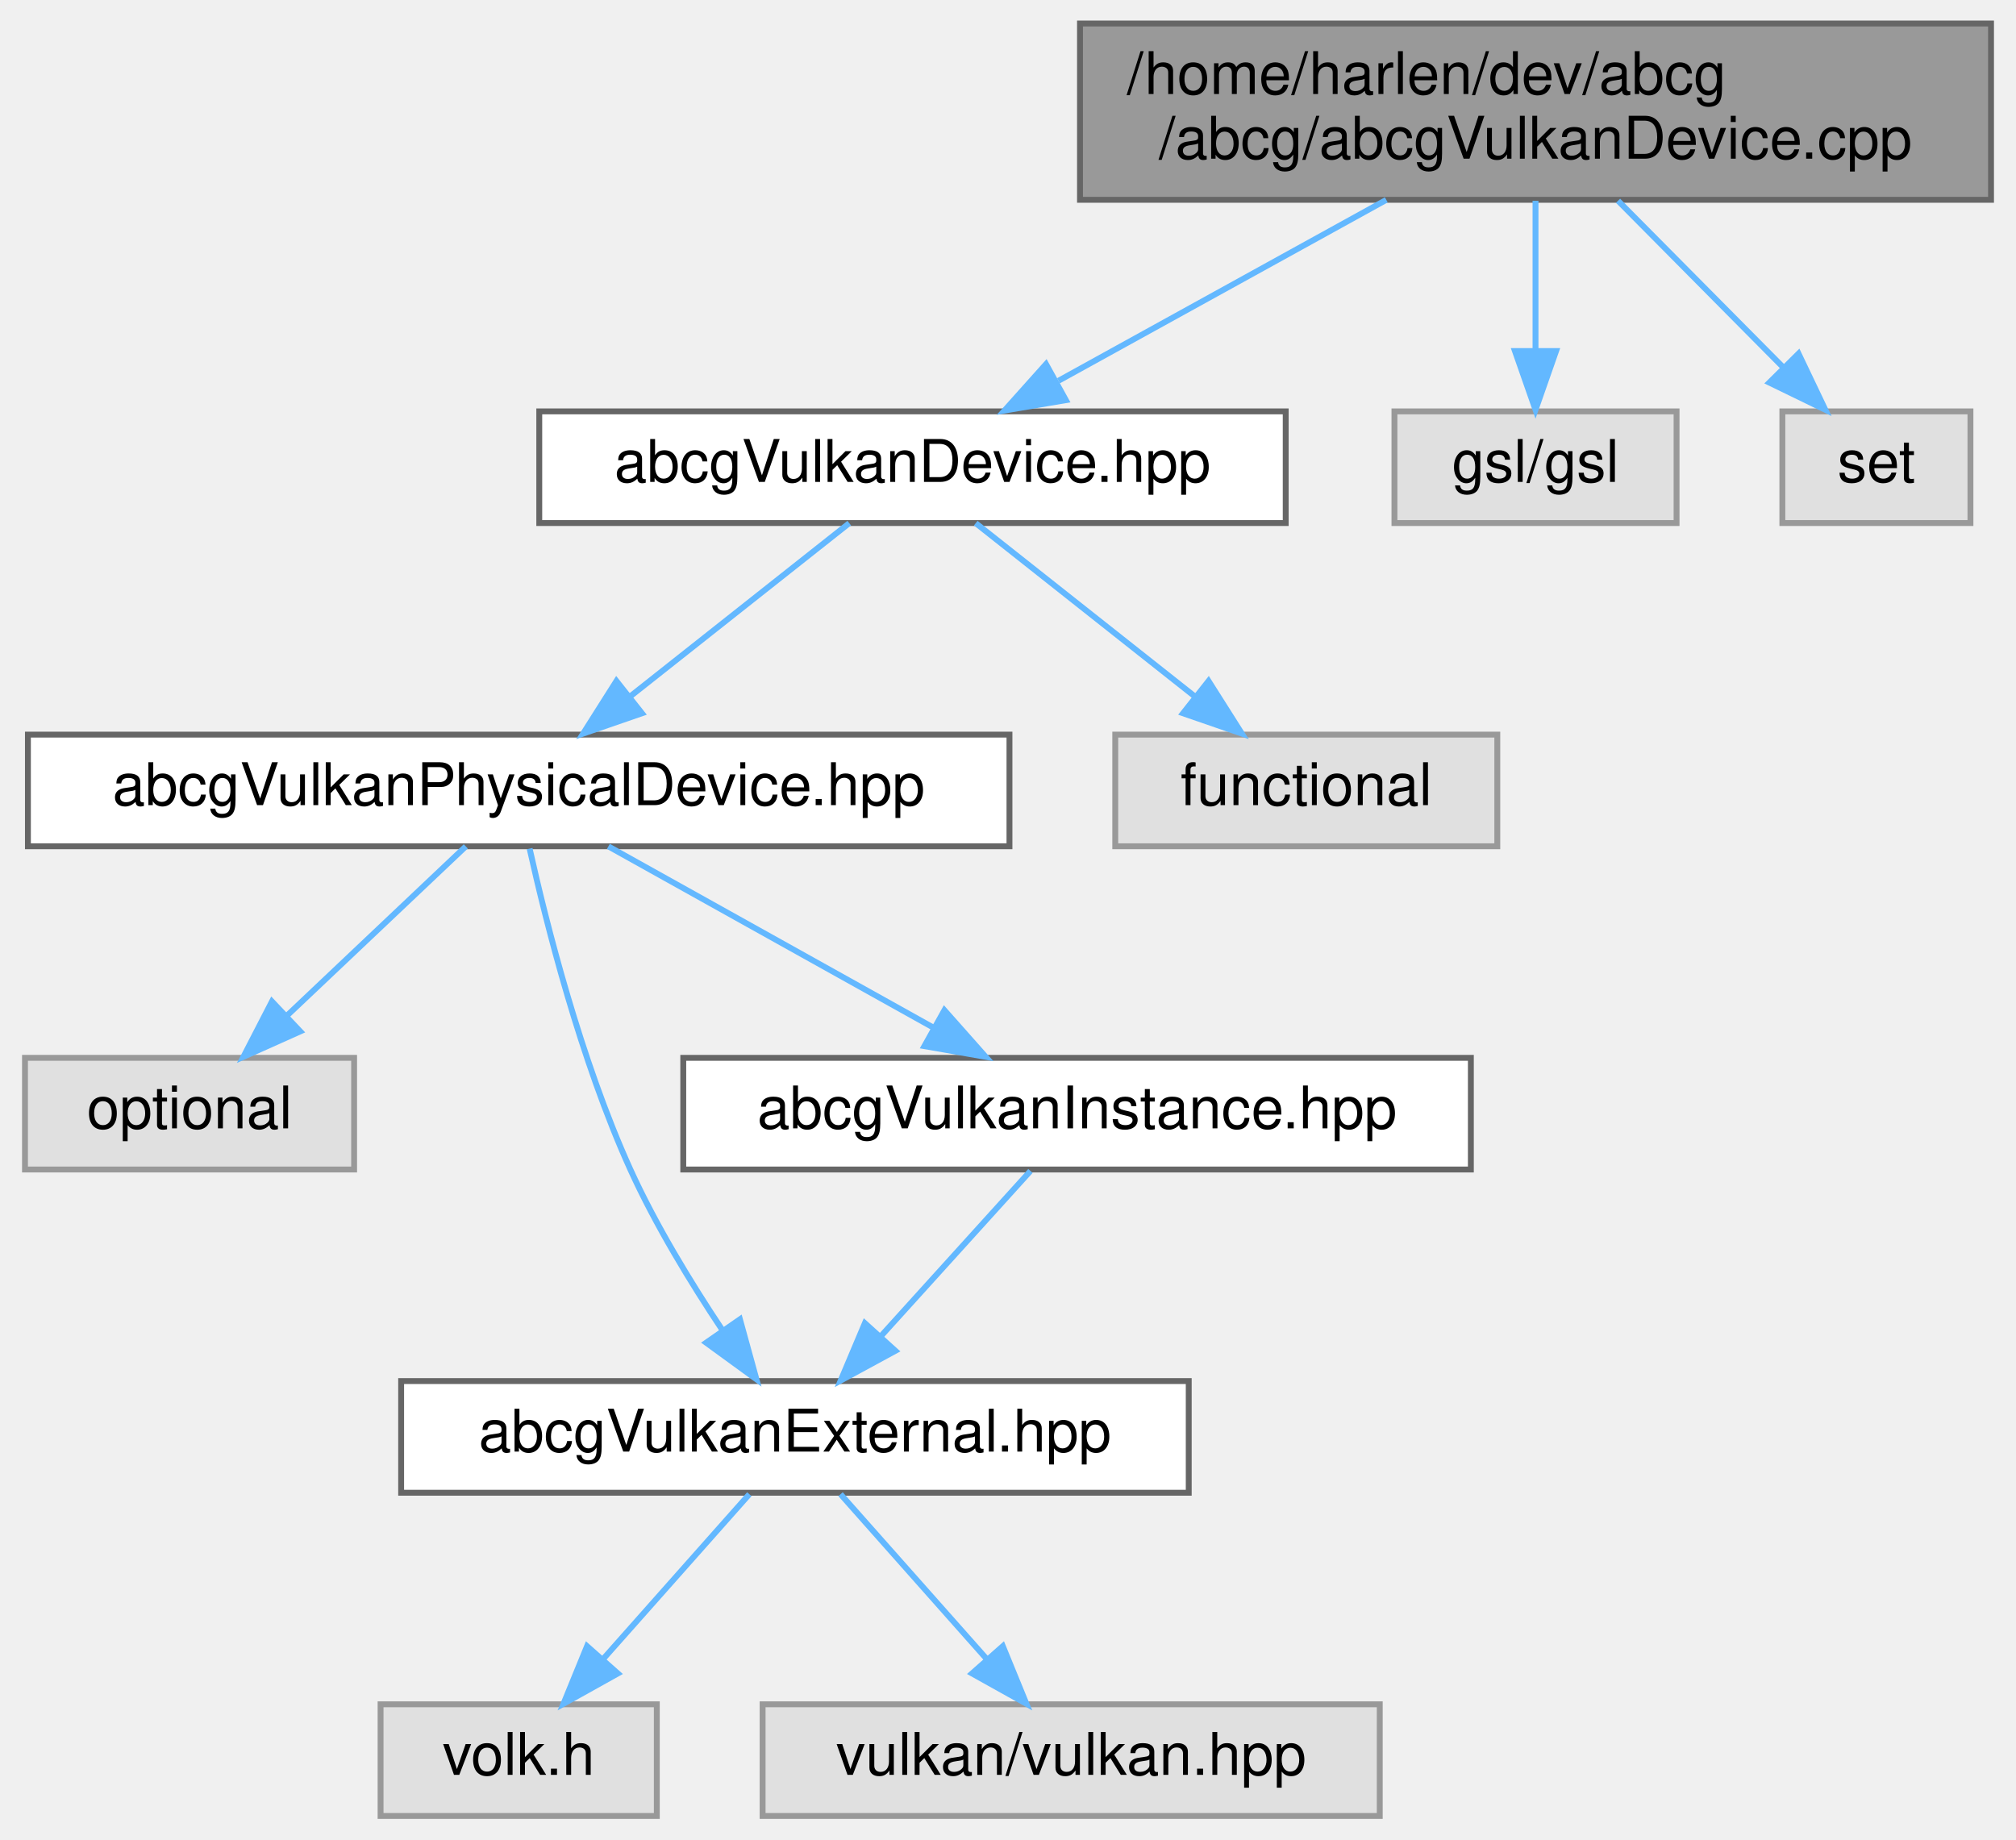
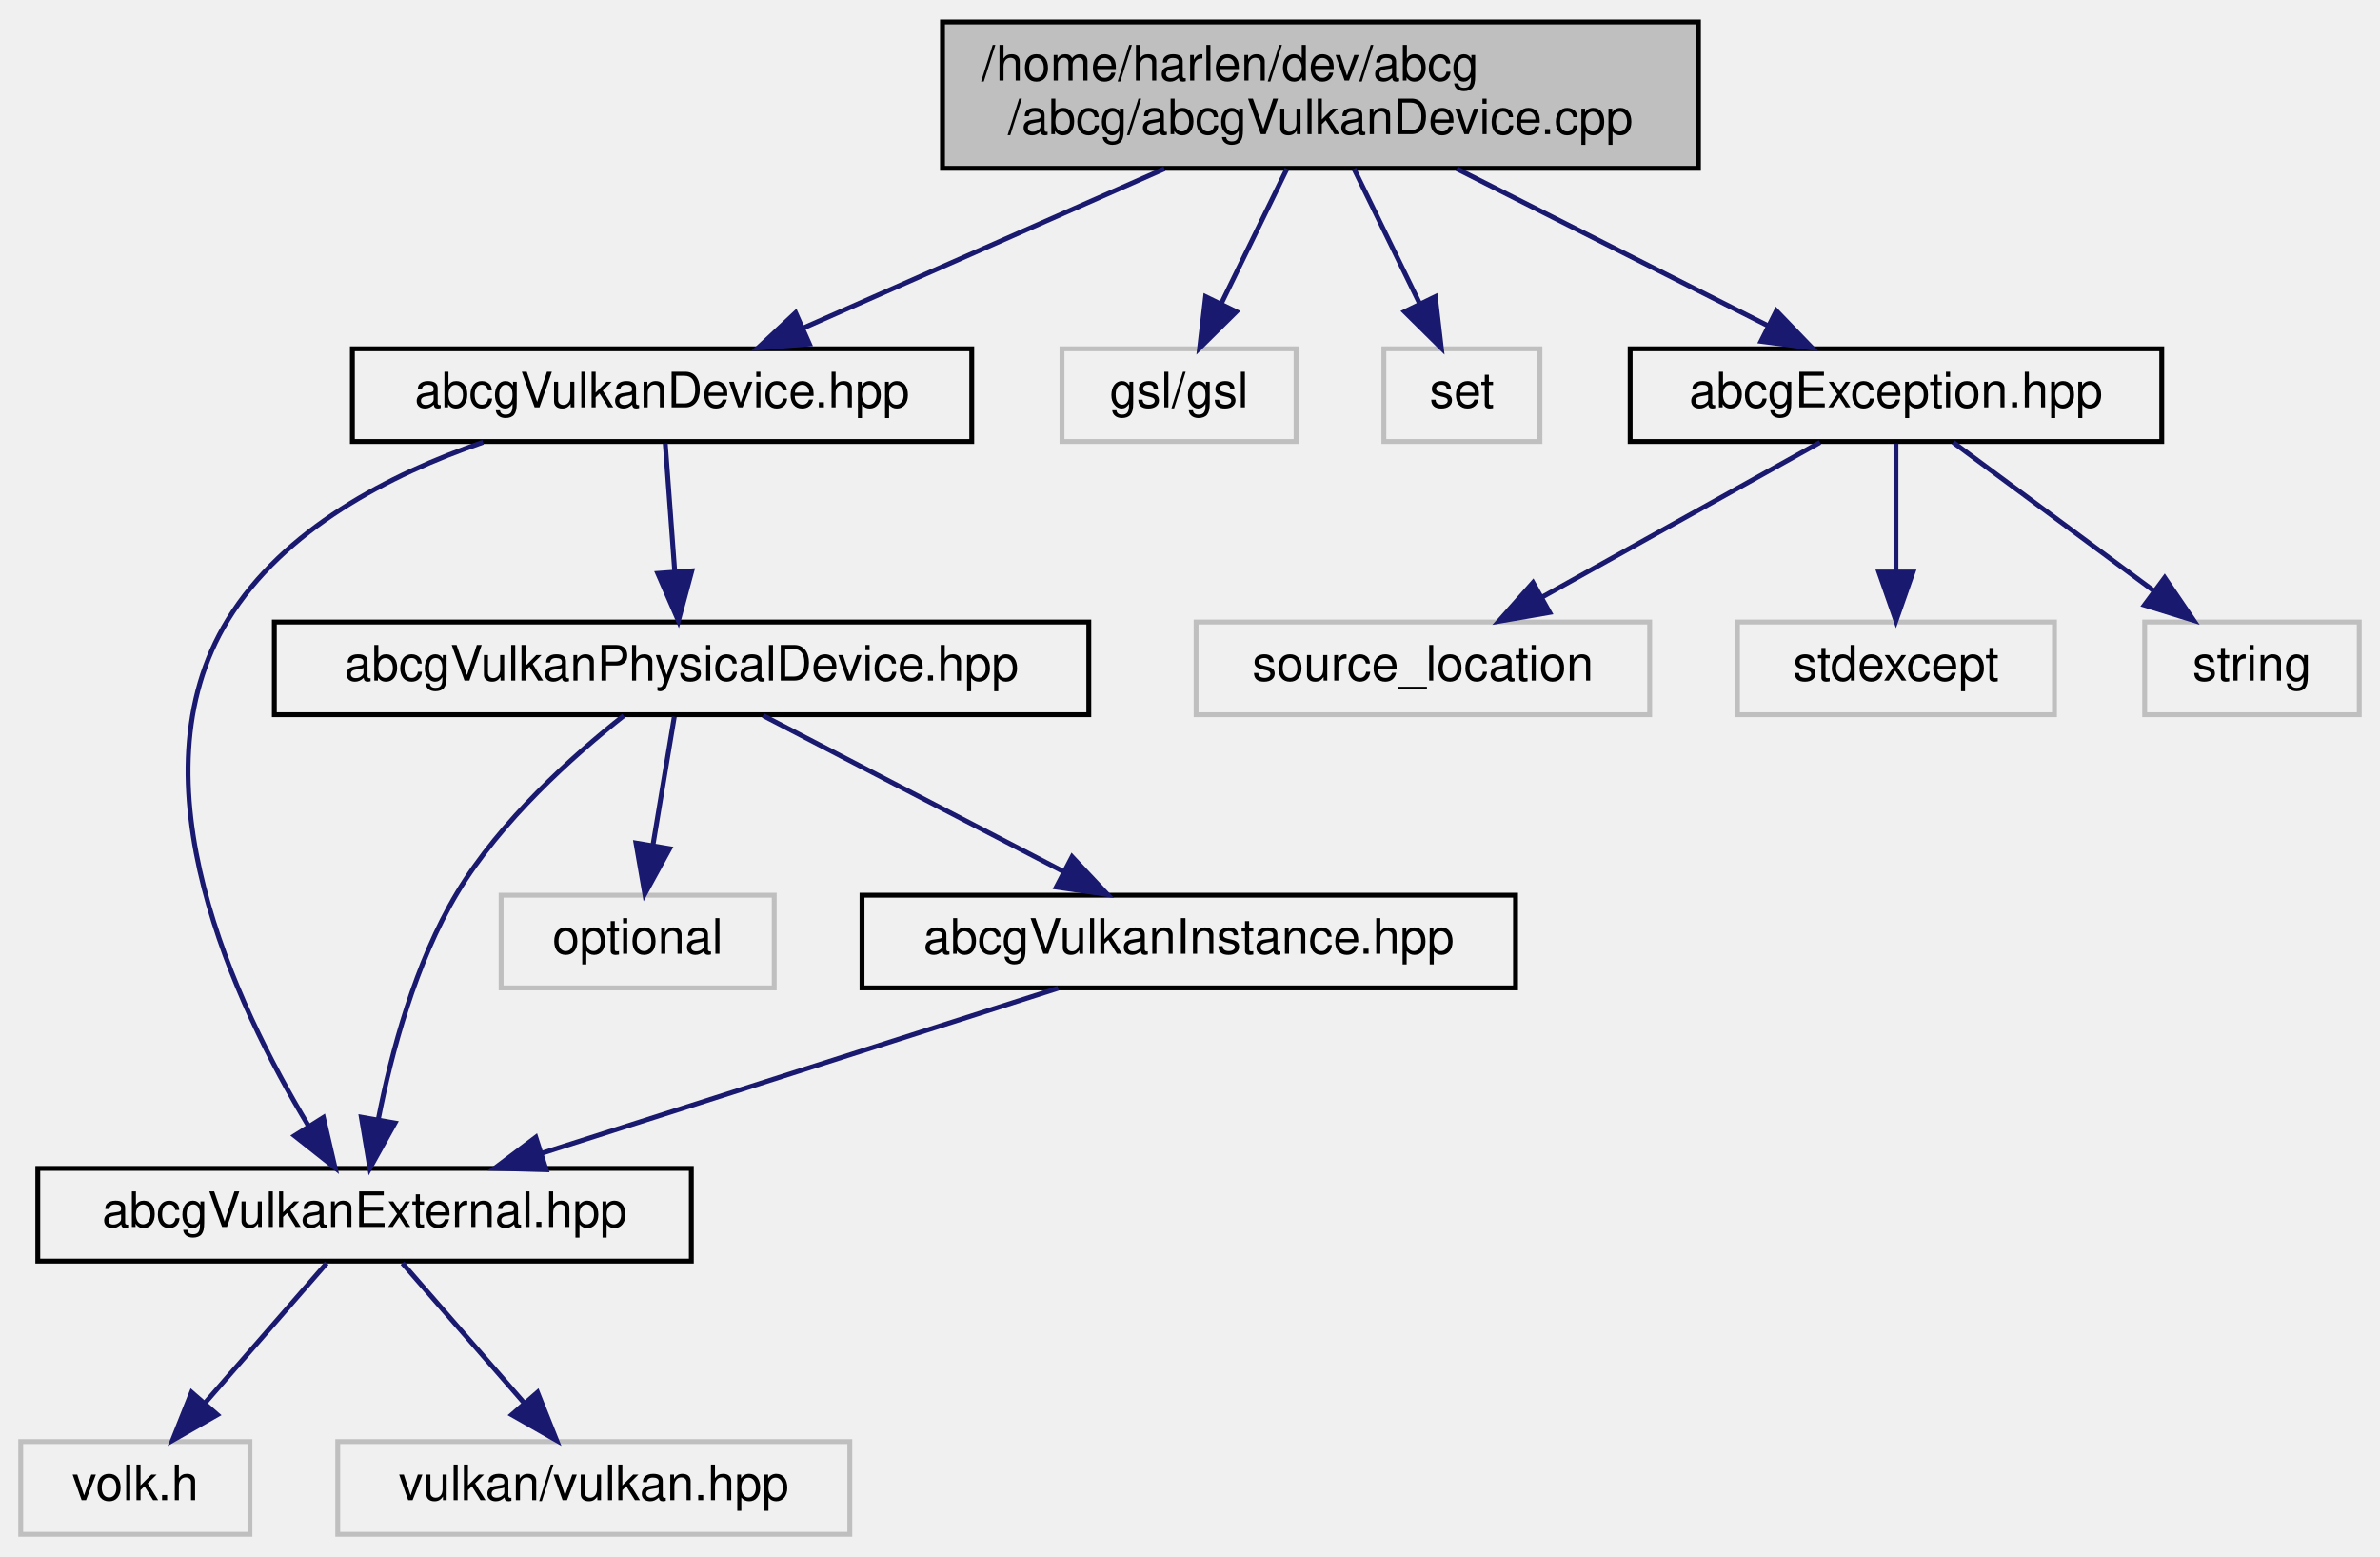
- <svg xmlns="http://www.w3.org/2000/svg" xmlns:xlink="http://www.w3.org/1999/xlink" width="343pt" height="313pt" viewBox="0.00 0.00 342.50 313.00">
-   <g id="graph0" class="graph" transform="scale(1 1) rotate(0) translate(4 309)">
-     <g id="Node000001" class="node">
-       <g id="a_Node000001">
+ <svg xmlns="http://www.w3.org/2000/svg" xmlns:xlink="http://www.w3.org/1999/xlink" width="488pt" height="319pt" viewBox="0.00 0.00 487.50 319.00">
+   <g id="graph0" class="graph" transform="scale(1 1) rotate(0) translate(4 315)">
+     <g id="node1" class="node">
+       <g id="a_node1">
        <a xlink:title="Definition of abcg::VulkanDevice.">
-           <polygon fill="#999999" stroke="#666666" points="334.5,-305 179.5,-305 179.5,-275 334.5,-275 334.5,-305" />
-           <text text-anchor="start" x="187.5" y="-293" font-family="Helvetica,sans-Serif" font-size="10.00">/home/harlen/dev/abcg</text>
-           <text text-anchor="middle" x="257" y="-282" font-family="Helvetica,sans-Serif" font-size="10.00">/abcg/abcgVulkanDevice.cpp</text>
+           <polygon fill="#bfbfbf" stroke="black" points="189,-280.5 189,-310.5 344,-310.5 344,-280.5 189,-280.5" />
+           <text text-anchor="start" x="197" y="-298.5" font-family="Helvetica,sans-Serif" font-size="10.00">/home/harlen/dev/abcg</text>
+           <text text-anchor="middle" x="266.5" y="-287.5" font-family="Helvetica,sans-Serif" font-size="10.00">/abcg/abcgVulkanDevice.cpp</text>
        </a>
      </g>
    </g>
-     <g id="Node000002" class="node">
-       <g id="a_Node000002">
+     <g id="node2" class="node">
+       <g id="a_node2">
        <a xlink:href="abcgVulkanDevice_8hpp.html" target="_top" xlink:title="Header file of abcg::VulkanDevice.">
-           <polygon fill="white" stroke="#666666" points="214.5,-239 87.5,-239 87.5,-220 214.5,-220 214.5,-239" />
-           <text text-anchor="middle" x="151" y="-227" font-family="Helvetica,sans-Serif" font-size="10.00">abcgVulkanDevice.hpp</text>
+           <polygon fill="none" stroke="black" points="68,-224.5 68,-243.5 195,-243.5 195,-224.5 68,-224.5" />
+           <text text-anchor="middle" x="131.5" y="-231.5" font-family="Helvetica,sans-Serif" font-size="10.00">abcgVulkanDevice.hpp</text>
        </a>
      </g>
    </g>
-     <g id="edge1_Node000001_Node000002" class="edge">
-       <g id="a_edge1_Node000001_Node000002">
+     <g id="edge1" class="edge">
+       <path fill="none" stroke="midnightblue" d="M234.51,-280.4C212.06,-270.51 182.29,-257.38 160.52,-247.79" />
+       <polygon fill="midnightblue" stroke="midnightblue" points="161.71,-244.49 151.14,-243.66 158.88,-250.89 161.71,-244.49" />
+     </g>
+     <g id="node9" class="node">
+       <g id="a_node9">
        <a xlink:title=" ">
-           <path fill="none" stroke="#63b8ff" d="M231.61,-274.99C214.71,-265.66 192.62,-253.47 175.84,-244.21" />
-           <polygon fill="#63b8ff" stroke="#63b8ff" points="177.1,-240.91 166.65,-239.14 173.72,-247.04 177.1,-240.91" />
+           <polygon fill="none" stroke="#bfbfbf" points="213.5,-224.5 213.5,-243.5 261.5,-243.5 261.5,-224.5 213.5,-224.5" />
+           <text text-anchor="middle" x="237.5" y="-231.5" font-family="Helvetica,sans-Serif" font-size="10.00">gsl/gsl</text>
        </a>
      </g>
    </g>
-     <g id="Node000010" class="node">
-       <g id="a_Node000010">
+     <g id="edge10" class="edge">
+       <path fill="none" stroke="midnightblue" d="M259.63,-280.4C255.59,-272.11 250.44,-261.55 246.13,-252.71" />
+       <polygon fill="midnightblue" stroke="midnightblue" points="249.25,-251.11 241.72,-243.66 242.95,-254.18 249.25,-251.11" />
+     </g>
+     <g id="node10" class="node">
+       <g id="a_node10">
        <a xlink:title=" ">
-           <polygon fill="#e0e0e0" stroke="#999999" points="281,-239 233,-239 233,-220 281,-220 281,-239" />
-           <text text-anchor="middle" x="257" y="-227" font-family="Helvetica,sans-Serif" font-size="10.00">gsl/gsl</text>
+           <polygon fill="none" stroke="#bfbfbf" points="279.5,-224.5 279.5,-243.5 311.5,-243.5 311.5,-224.5 279.5,-224.5" />
+           <text text-anchor="middle" x="295.5" y="-231.5" font-family="Helvetica,sans-Serif" font-size="10.00">set</text>
        </a>
      </g>
    </g>
-     <g id="edge10_Node000001_Node000010" class="edge">
-       <g id="a_edge10_Node000001_Node000010">
-         <a xlink:title=" ">
-           <path fill="none" stroke="#63b8ff" d="M257,-274.84C257,-267.21 257,-257.7 257,-249.45" />
-           <polygon fill="#63b8ff" stroke="#63b8ff" points="260.5,-249.27 257,-239.27 253.5,-249.27 260.5,-249.27" />
+     <g id="edge11" class="edge">
+       <path fill="none" stroke="midnightblue" d="M273.37,-280.4C277.41,-272.11 282.56,-261.55 286.87,-252.71" />
+       <polygon fill="midnightblue" stroke="midnightblue" points="290.05,-254.18 291.28,-243.66 283.75,-251.11 290.05,-254.18" />
+     </g>
+     <g id="node11" class="node">
+       <g id="a_node11">
+         <a xlink:href="abcgException_8hpp.html" target="_top" xlink:title="Header file of abcg::Exception and derived classes.">
+           <polygon fill="none" stroke="black" points="330,-224.5 330,-243.5 439,-243.5 439,-224.5 330,-224.5" />
+           <text text-anchor="middle" x="384.5" y="-231.5" font-family="Helvetica,sans-Serif" font-size="10.00">abcgException.hpp</text>
        </a>
      </g>
    </g>
-     <g id="Node000011" class="node">
-       <g id="a_Node000011">
-         <a xlink:title=" ">
-           <polygon fill="#e0e0e0" stroke="#999999" points="331,-239 299,-239 299,-220 331,-220 331,-239" />
-           <text text-anchor="middle" x="315" y="-227" font-family="Helvetica,sans-Serif" font-size="10.00">set</text>
+     <g id="edge12" class="edge">
+       <path fill="none" stroke="midnightblue" d="M294.46,-280.4C313.82,-270.64 339.41,-257.74 358.36,-248.18" />
+       <polygon fill="midnightblue" stroke="midnightblue" points="359.98,-251.29 367.33,-243.66 356.83,-245.04 359.98,-251.29" />
+     </g>
+     <g id="node3" class="node">
+       <g id="a_node3">
+         <a xlink:href="abcgVulkanExternal_8hpp.html" target="_top" xlink:title="Header file for including Vulkan-related dependencies.">
+           <polygon fill="none" stroke="black" points="3.5,-56.5 3.5,-75.5 137.5,-75.5 137.5,-56.5 3.5,-56.5" />
+           <text text-anchor="middle" x="70.5" y="-63.5" font-family="Helvetica,sans-Serif" font-size="10.00">abcgVulkanExternal.hpp</text>
        </a>
      </g>
    </g>
-     <g id="edge11_Node000001_Node000011" class="edge">
-       <g id="a_edge11_Node000001_Node000011">
-         <a xlink:title=" ">
-           <path fill="none" stroke="#63b8ff" d="M271.04,-274.84C279.55,-266.26 290.41,-255.3 299.22,-246.42" />
-           <polygon fill="#63b8ff" stroke="#63b8ff" points="301.75,-248.83 306.31,-239.27 296.78,-243.9 301.75,-248.83" />
+     <g id="edge2" class="edge">
+       <path fill="none" stroke="midnightblue" d="M94.8,-224.35C75.67,-217.77 53.93,-206.58 42.5,-188 22.26,-155.08 44.08,-108.96 58.99,-84.24" />
+       <polygon fill="midnightblue" stroke="midnightblue" points="62.06,-85.94 64.45,-75.62 56.14,-82.2 62.06,-85.94" />
+     </g>
+     <g id="node6" class="node">
+       <g id="a_node6">
+         <a xlink:href="abcgVulkanPhysicalDevice_8hpp.html" target="_top" xlink:title="Header file of abcg::VulkanPhysicalDevice.">
+           <polygon fill="none" stroke="black" points="52,-168.5 52,-187.5 219,-187.5 219,-168.5 52,-168.5" />
+           <text text-anchor="middle" x="135.5" y="-175.5" font-family="Helvetica,sans-Serif" font-size="10.00">abcgVulkanPhysicalDevice.hpp</text>
        </a>
      </g>
    </g>
-     <g id="Node000003" class="node">
-       <g id="a_Node000003">
-         <a xlink:href="abcgVulkanPhysicalDevice_8hpp.html" target="_top" xlink:title="Header file of abcg::VulkanPhysicalDevice.">
-           <polygon fill="white" stroke="#666666" points="167.5,-184 0.5,-184 0.5,-165 167.5,-165 167.5,-184" />
-           <text text-anchor="middle" x="84" y="-172" font-family="Helvetica,sans-Serif" font-size="10.00">abcgVulkanPhysicalDevice.hpp</text>
+     <g id="edge5" class="edge">
+       <path fill="none" stroke="midnightblue" d="M132.16,-224.08C132.68,-217.01 133.44,-206.86 134.09,-197.99" />
+       <polygon fill="midnightblue" stroke="midnightblue" points="137.6,-197.98 134.85,-187.75 130.62,-197.47 137.6,-197.98" />
+     </g>
+     <g id="node4" class="node">
+       <g id="a_node4">
+         <a xlink:title=" ">
+           <polygon fill="none" stroke="#bfbfbf" points="0,-0.5 0,-19.5 47,-19.5 47,-0.5 0,-0.5" />
+           <text text-anchor="middle" x="23.5" y="-7.5" font-family="Helvetica,sans-Serif" font-size="10.00">volk.h</text>
        </a>
      </g>
    </g>
-     <g id="edge2_Node000002_Node000003" class="edge">
-       <g id="a_edge2_Node000002_Node000003">
+     <g id="edge3" class="edge">
+       <path fill="none" stroke="midnightblue" d="M62.74,-56.08C55.96,-48.3 45.96,-36.8 37.74,-27.37" />
+       <polygon fill="midnightblue" stroke="midnightblue" points="40.32,-25 31.12,-19.75 35.04,-29.59 40.32,-25" />
+     </g>
+     <g id="node5" class="node">
+       <g id="a_node5">
        <a xlink:title=" ">
-           <path fill="none" stroke="#63b8ff" d="M140.24,-219.98C130.23,-212.07 115.11,-200.11 103.07,-190.58" />
-           <polygon fill="#63b8ff" stroke="#63b8ff" points="104.97,-187.63 94.96,-184.17 100.63,-193.12 104.97,-187.63" />
+           <polygon fill="none" stroke="#bfbfbf" points="65,-0.5 65,-19.5 170,-19.5 170,-0.5 65,-0.5" />
+           <text text-anchor="middle" x="117.5" y="-7.5" font-family="Helvetica,sans-Serif" font-size="10.00">vulkan/vulkan.hpp</text>
        </a>
      </g>
    </g>
-     <g id="Node000009" class="node">
-       <g id="a_Node000009">
+     <g id="edge4" class="edge">
+       <path fill="none" stroke="midnightblue" d="M78.26,-56.08C85.04,-48.3 95.04,-36.8 103.26,-27.37" />
+       <polygon fill="midnightblue" stroke="midnightblue" points="105.96,-29.59 109.88,-19.75 100.68,-25 105.96,-29.59" />
+     </g>
+     <g id="edge7" class="edge">
+       <path fill="none" stroke="midnightblue" d="M123.63,-168.29C113.2,-160.04 98.35,-146.75 89.5,-132 80.9,-117.67 75.99,-99.2 73.33,-85.62" />
+       <polygon fill="midnightblue" stroke="midnightblue" points="76.74,-84.81 71.59,-75.55 69.84,-86 76.74,-84.81" />
+     </g>
+     <g id="node7" class="node">
+       <g id="a_node7">
        <a xlink:title=" ">
-           <polygon fill="#e0e0e0" stroke="#999999" points="250.5,-184 185.5,-184 185.5,-165 250.5,-165 250.5,-184" />
-           <text text-anchor="middle" x="218" y="-172" font-family="Helvetica,sans-Serif" font-size="10.00">functional</text>
+           <polygon fill="none" stroke="#bfbfbf" points="98.5,-112.5 98.5,-131.5 154.5,-131.5 154.5,-112.5 98.5,-112.5" />
+           <text text-anchor="middle" x="126.5" y="-119.5" font-family="Helvetica,sans-Serif" font-size="10.00">optional</text>
        </a>
      </g>
    </g>
-     <g id="edge9_Node000002_Node000009" class="edge">
-       <g id="a_edge9_Node000002_Node000009">
-         <a xlink:title=" ">
-           <path fill="none" stroke="#63b8ff" d="M161.76,-219.98C171.77,-212.07 186.89,-200.11 198.93,-190.58" />
-           <polygon fill="#63b8ff" stroke="#63b8ff" points="201.37,-193.12 207.04,-184.17 197.03,-187.63 201.37,-193.12" />
+     <g id="edge6" class="edge">
+       <path fill="none" stroke="midnightblue" d="M134.01,-168.08C132.82,-160.93 131.11,-150.64 129.62,-141.69" />
+       <polygon fill="midnightblue" stroke="midnightblue" points="133.05,-141.04 127.96,-131.75 126.15,-142.19 133.05,-141.04" />
+     </g>
+     <g id="node8" class="node">
+       <g id="a_node8">
+         <a xlink:href="abcgVulkanInstance_8hpp.html" target="_top" xlink:title="Header file of abcg::VulkanInstance.">
+           <polygon fill="none" stroke="black" points="172.5,-112.5 172.5,-131.5 306.5,-131.5 306.5,-112.5 172.5,-112.5" />
+           <text text-anchor="middle" x="239.5" y="-119.5" font-family="Helvetica,sans-Serif" font-size="10.00">abcgVulkanInstance.hpp</text>
        </a>
      </g>
    </g>
-     <g id="Node000004" class="node">
-       <g id="a_Node000004">
+     <g id="edge8" class="edge">
+       <path fill="none" stroke="midnightblue" d="M152.21,-168.32C168.81,-159.7 194.5,-146.36 213.72,-136.39" />
+       <polygon fill="midnightblue" stroke="midnightblue" points="215.57,-139.37 222.83,-131.65 212.34,-133.16 215.57,-139.37" />
+     </g>
+     <g id="edge9" class="edge">
+       <path fill="none" stroke="midnightblue" d="M212.72,-112.44C184.17,-103.32 138.77,-88.81 106.96,-78.65" />
+       <polygon fill="midnightblue" stroke="midnightblue" points="107.74,-75.23 97.15,-75.52 105.61,-81.89 107.74,-75.23" />
+     </g>
+     <g id="node12" class="node">
+       <g id="a_node12">
        <a xlink:title=" ">
-           <polygon fill="#e0e0e0" stroke="#999999" points="56,-129 0,-129 0,-110 56,-110 56,-129" />
-           <text text-anchor="middle" x="28" y="-117" font-family="Helvetica,sans-Serif" font-size="10.00">optional</text>
+           <polygon fill="none" stroke="#bfbfbf" points="241,-168.5 241,-187.5 334,-187.5 334,-168.5 241,-168.5" />
+           <text text-anchor="middle" x="287.5" y="-175.5" font-family="Helvetica,sans-Serif" font-size="10.00">source_location</text>
        </a>
      </g>
    </g>
-     <g id="edge3_Node000003_Node000004" class="edge">
-       <g id="a_edge3_Node000003_Node000004">
+     <g id="edge13" class="edge">
+       <path fill="none" stroke="midnightblue" d="M368.92,-224.32C353.5,-215.74 329.69,-202.49 311.79,-192.52" />
+       <polygon fill="midnightblue" stroke="midnightblue" points="313.49,-189.46 303.05,-187.65 310.08,-195.58 313.49,-189.46" />
+     </g>
+     <g id="node13" class="node">
+       <g id="a_node13">
        <a xlink:title=" ">
-           <path fill="none" stroke="#63b8ff" d="M75,-164.98C66.81,-157.23 54.49,-145.58 44.53,-136.14" />
-           <polygon fill="#63b8ff" stroke="#63b8ff" points="46.83,-133.5 37.16,-129.17 42.02,-138.59 46.83,-133.5" />
+           <polygon fill="none" stroke="#bfbfbf" points="352,-168.5 352,-187.5 417,-187.5 417,-168.5 352,-168.5" />
+           <text text-anchor="middle" x="384.5" y="-175.5" font-family="Helvetica,sans-Serif" font-size="10.00">stdexcept</text>
        </a>
      </g>
    </g>
-     <g id="Node000005" class="node">
-       <g id="a_Node000005">
-         <a xlink:href="abcgVulkanExternal_8hpp.html" target="_top" xlink:title="Header file for including Vulkan-related dependencies.">
-           <polygon fill="white" stroke="#666666" points="198,-74 64,-74 64,-55 198,-55 198,-74" />
-           <text text-anchor="middle" x="131" y="-62" font-family="Helvetica,sans-Serif" font-size="10.00">abcgVulkanExternal.hpp</text>
+     <g id="edge14" class="edge">
+       <path fill="none" stroke="midnightblue" d="M384.5,-224.08C384.5,-217.01 384.5,-206.86 384.5,-197.99" />
+       <polygon fill="midnightblue" stroke="midnightblue" points="388,-197.75 384.5,-187.75 381,-197.75 388,-197.75" />
+     </g>
+     <g id="node14" class="node">
+       <g id="a_node14">
+         <a xlink:title=" ">
+           <polygon fill="none" stroke="#bfbfbf" points="435.5,-168.5 435.5,-187.5 479.5,-187.5 479.5,-168.5 435.5,-168.5" />
+           <text text-anchor="middle" x="457.5" y="-175.5" font-family="Helvetica,sans-Serif" font-size="10.00">string</text>
        </a>
      </g>
    </g>
-     <g id="edge4_Node000003_Node000005" class="edge">
-       <g id="a_edge4_Node000003_Node000005">
-         <a xlink:title=" ">
-           <path fill="none" stroke="#63b8ff" d="M85.86,-164.6C88.65,-152.06 94.53,-128.65 103,-110 107.29,-100.56 113.28,-90.74 118.62,-82.73" />
-           <polygon fill="#63b8ff" stroke="#63b8ff" points="121.64,-84.51 124.45,-74.3 115.89,-80.53 121.64,-84.51" />
-         </a>
-       </g>
-     </g>
-     <g id="Node000008" class="node">
-       <g id="a_Node000008">
-         <a xlink:href="abcgVulkanInstance_8hpp.html" target="_top" xlink:title="Header file of abcg::VulkanInstance.">
-           <polygon fill="white" stroke="#666666" points="246,-129 112,-129 112,-110 246,-110 246,-129" />
-           <text text-anchor="middle" x="179" y="-117" font-family="Helvetica,sans-Serif" font-size="10.00">abcgVulkanInstance.hpp</text>
-         </a>
-       </g>
-     </g>
-     <g id="edge7_Node000003_Node000008" class="edge">
-       <g id="a_edge7_Node000003_Node000008">
-         <a xlink:title=" ">
-           <path fill="none" stroke="#63b8ff" d="M99.26,-164.98C114.13,-156.69 136.98,-143.94 154.42,-134.22" />
-           <polygon fill="#63b8ff" stroke="#63b8ff" points="156.43,-137.1 163.46,-129.17 153.02,-130.99 156.43,-137.1" />
-         </a>
-       </g>
-     </g>
-     <g id="Node000006" class="node">
-       <g id="a_Node000006">
-         <a xlink:title=" ">
-           <polygon fill="#e0e0e0" stroke="#999999" points="107.5,-19 60.5,-19 60.5,0 107.5,0 107.5,-19" />
-           <text text-anchor="middle" x="84" y="-7" font-family="Helvetica,sans-Serif" font-size="10.00">volk.h</text>
-         </a>
-       </g>
-     </g>
-     <g id="edge5_Node000005_Node000006" class="edge">
-       <g id="a_edge5_Node000005_Node000006">
-         <a xlink:title=" ">
-           <path fill="none" stroke="#63b8ff" d="M123.24,-54.75C116.53,-47.18 106.66,-36.05 98.49,-26.84" />
-           <polygon fill="#63b8ff" stroke="#63b8ff" points="100.87,-24.25 91.62,-19.09 95.63,-28.89 100.87,-24.25" />
-         </a>
-       </g>
-     </g>
-     <g id="Node000007" class="node">
-       <g id="a_Node000007">
-         <a xlink:title=" ">
-           <polygon fill="#e0e0e0" stroke="#999999" points="230.5,-19 125.5,-19 125.5,0 230.5,0 230.5,-19" />
-           <text text-anchor="middle" x="178" y="-7" font-family="Helvetica,sans-Serif" font-size="10.00">vulkan/vulkan.hpp</text>
-         </a>
-       </g>
-     </g>
-     <g id="edge6_Node000005_Node000007" class="edge">
-       <g id="a_edge6_Node000005_Node000007">
-         <a xlink:title=" ">
-           <path fill="none" stroke="#63b8ff" d="M138.76,-54.75C145.47,-47.18 155.34,-36.05 163.51,-26.84" />
-           <polygon fill="#63b8ff" stroke="#63b8ff" points="166.37,-28.89 170.38,-19.09 161.13,-24.25 166.37,-28.89" />
-         </a>
-       </g>
-     </g>
-     <g id="edge8_Node000008_Node000005" class="edge">
-       <g id="a_edge8_Node000008_Node000005">
-         <a xlink:title=" ">
-           <path fill="none" stroke="#63b8ff" d="M171.07,-109.75C164.15,-102.11 153.93,-90.82 145.55,-81.56" />
-           <polygon fill="#63b8ff" stroke="#63b8ff" points="148.09,-79.15 138.78,-74.09 142.9,-83.85 148.09,-79.15" />
-         </a>
-       </g>
+     <g id="edge15" class="edge">
+       <path fill="none" stroke="midnightblue" d="M396.23,-224.32C407.34,-216.11 424.24,-203.6 437.48,-193.81" />
+       <polygon fill="midnightblue" stroke="midnightblue" points="439.6,-196.59 445.56,-187.83 435.44,-190.97 439.6,-196.59" />
    </g>
  </g>
</svg>
